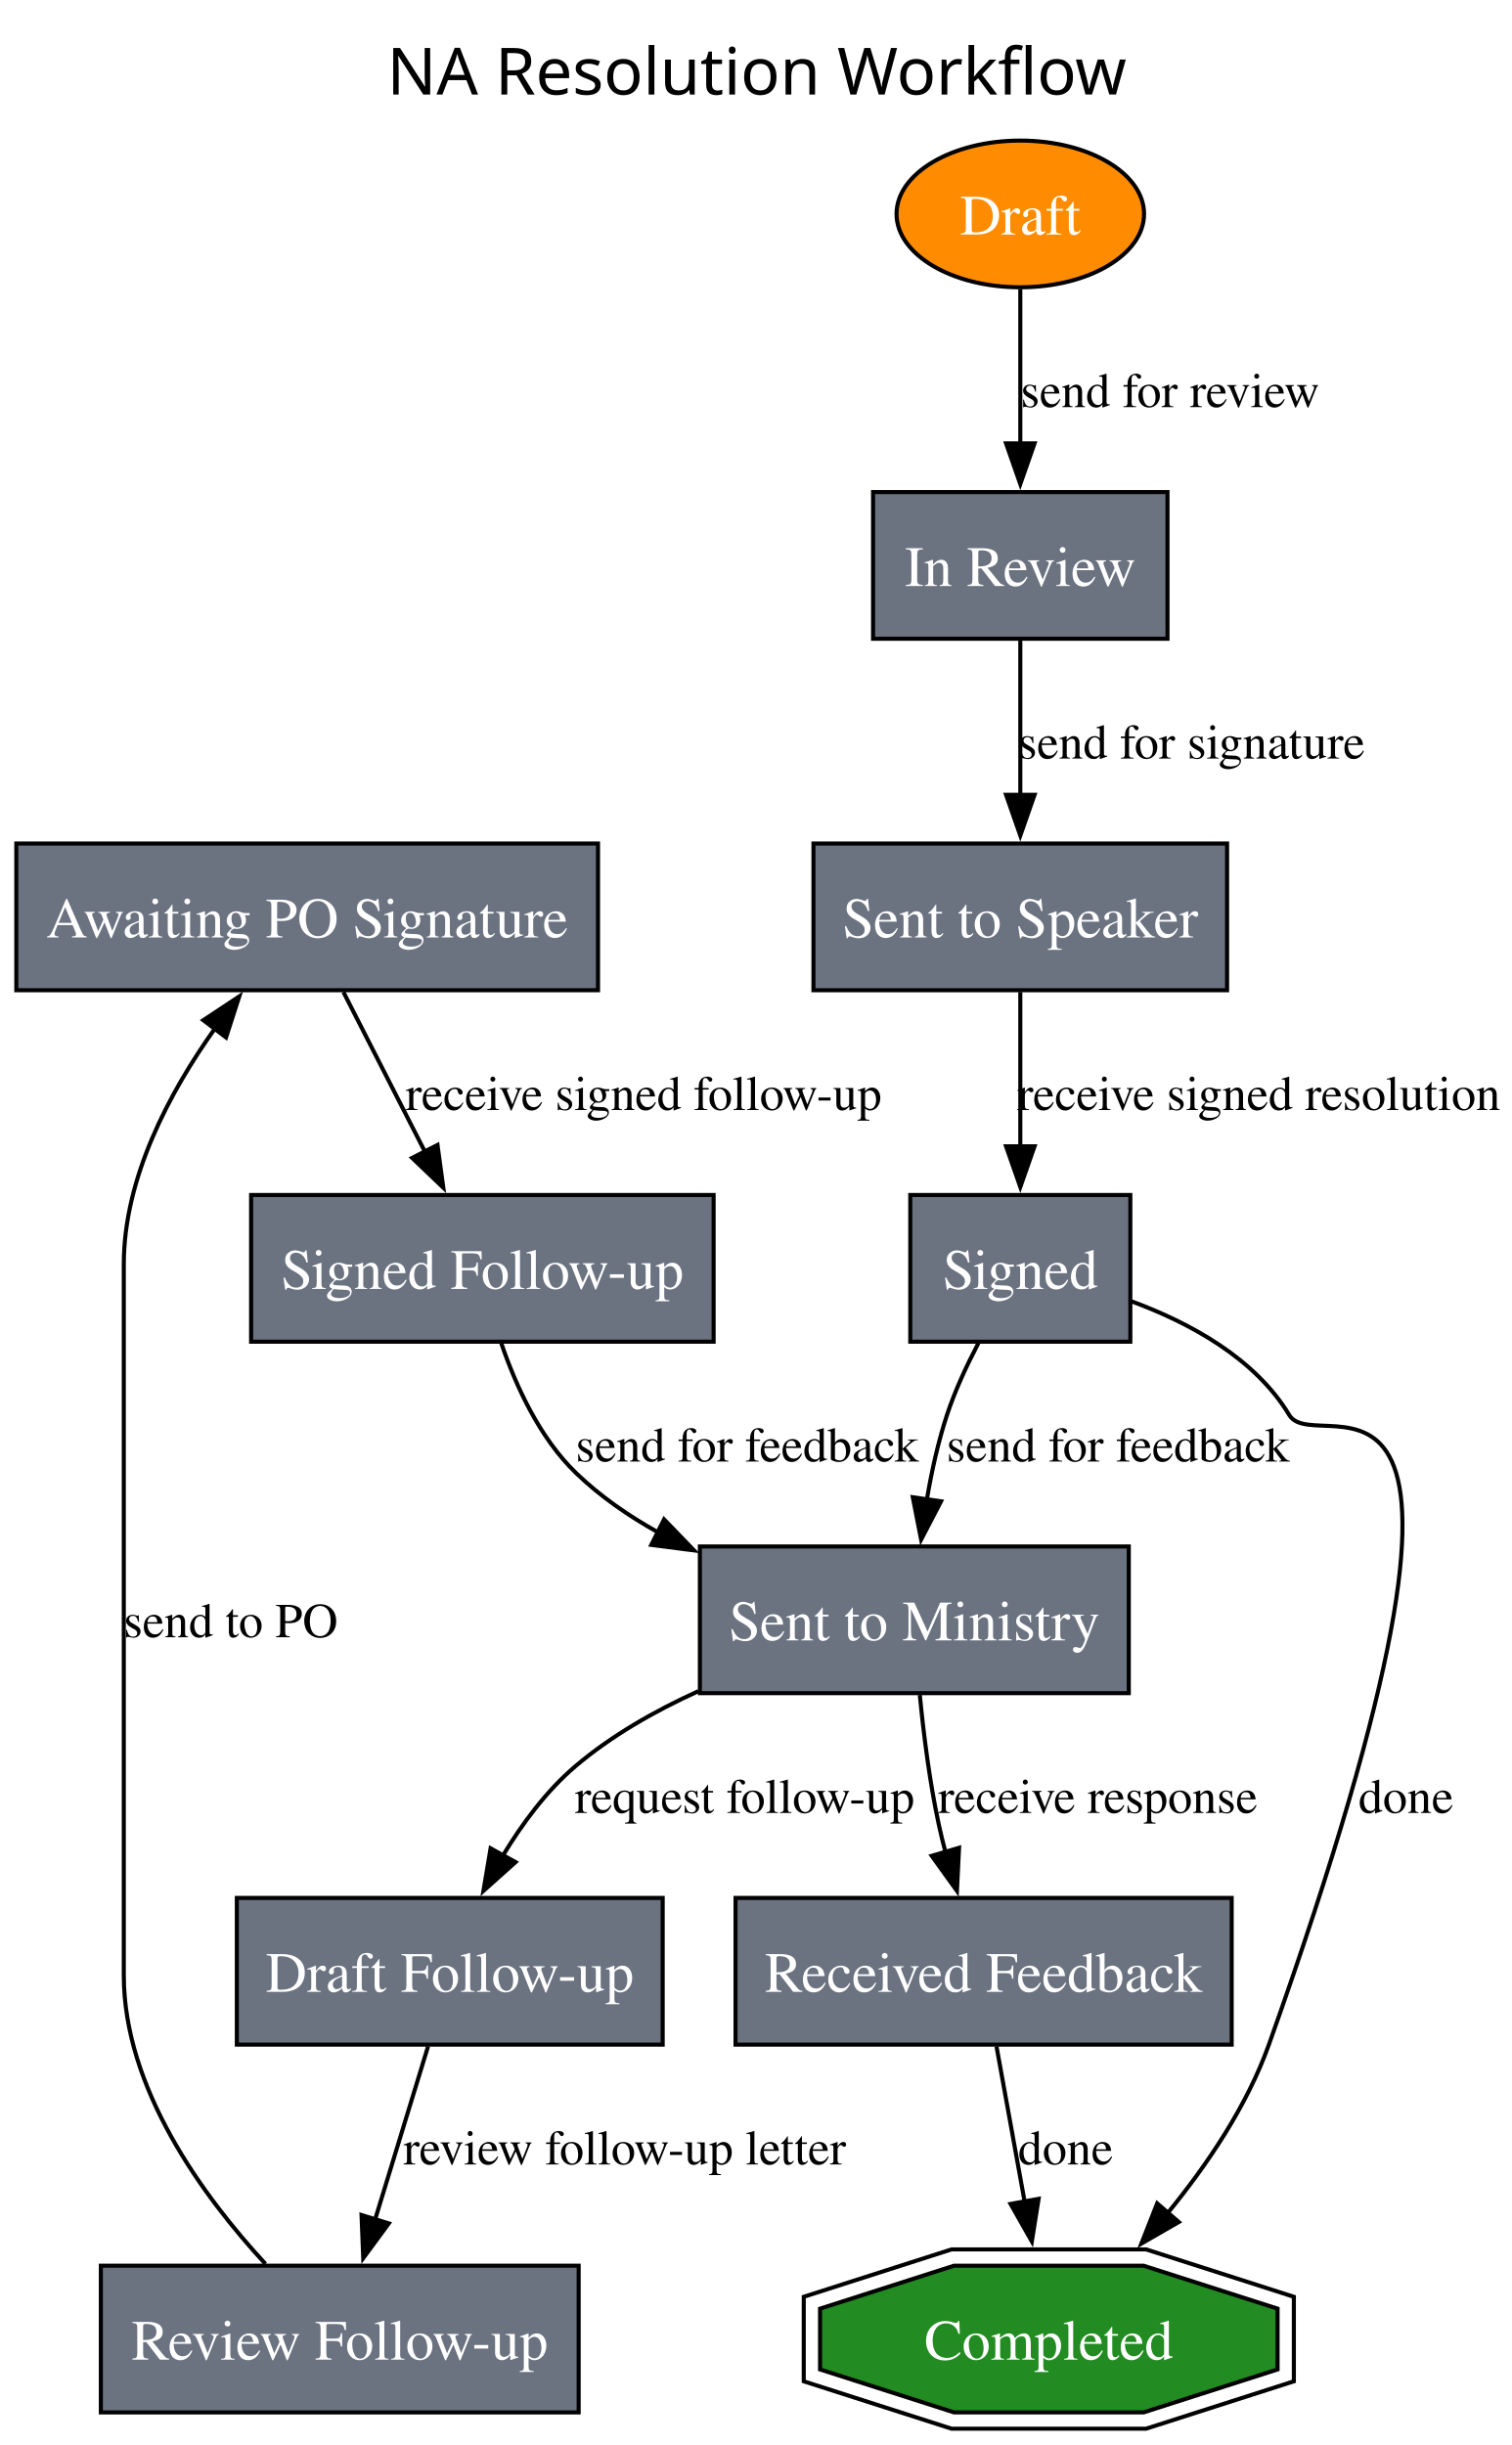
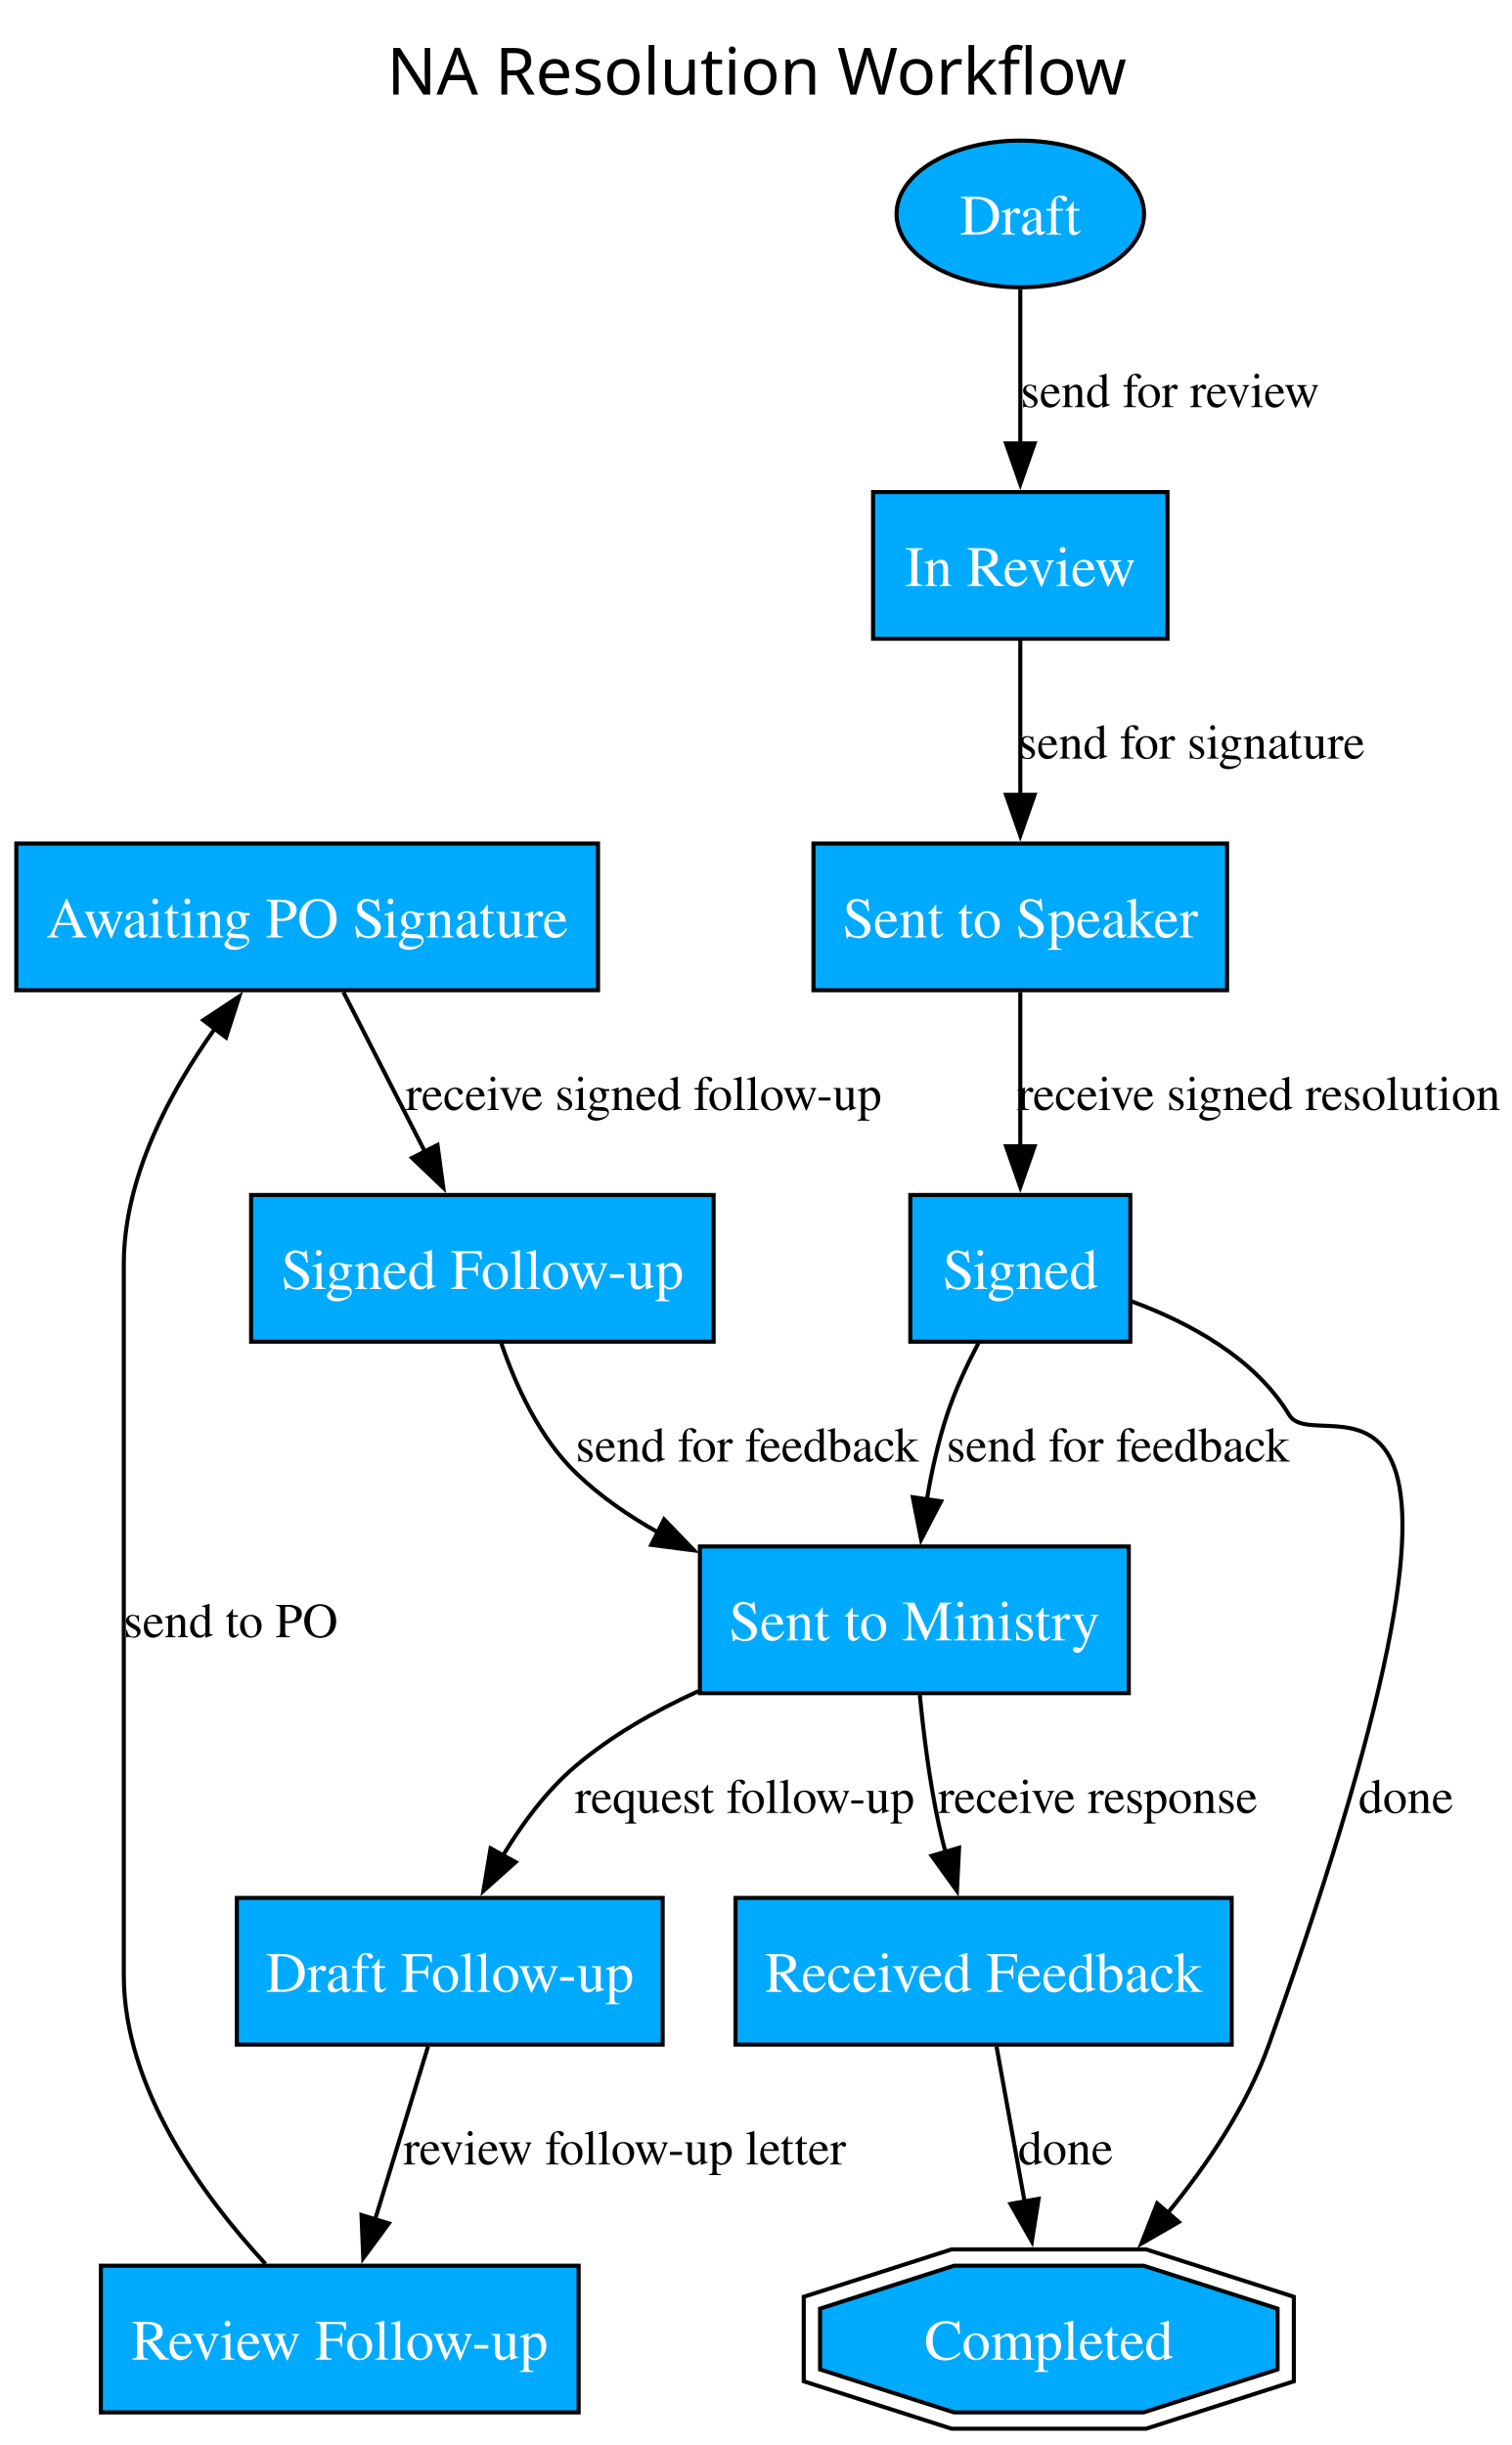
<svg xmlns="http://www.w3.org/2000/svg" width="371pt" height="600pt" viewBox="0.00 0.00 371.00 600.00">
  <g id="graph0" class="graph" transform="scale(1 1) rotate(0) translate(4 596)">
    <polygon fill="white" stroke="none" points="-4,4 -4,-596 367.38,-596 367.38,4 -4,4" />
    <text xml:space="preserve" text-anchor="middle" x="181.69" y="-572.8" font-family="bold" font-size="16.00">NA Resolution Workflow</text>
    <g id="node1" class="node">
-       <polygon fill="#6b7280" stroke="black" points="142.75,-389 0,-389 0,-353 142.75,-353 142.75,-389" />
+       <polygon fill="#00aaff" stroke="black" points="142.75,-389 0,-389 0,-353 142.75,-353 142.75,-389" />
      <text xml:space="preserve" text-anchor="middle" x="71.38" y="-365.95" font-family="Times,serif" font-size="14.00" fill="white">Awaiting PO Signature</text>
    </g>
    <g id="node11" class="node">
-       <polygon fill="#6b7280" stroke="black" points="171.12,-302.75 57.62,-302.75 57.62,-266.75 171.12,-266.75 171.12,-302.75" />
+       <polygon fill="#00aaff" stroke="black" points="171.12,-302.75 57.62,-302.75 57.62,-266.75 171.12,-266.75 171.12,-302.75" />
      <text xml:space="preserve" text-anchor="middle" x="114.38" y="-279.7" font-family="Times,serif" font-size="14.00" fill="white">Signed Follow-up</text>
    </g>
    <g id="edge4" class="edge">
      <path fill="none" stroke="black" d="M80.28,-352.54C86.05,-341.25 93.68,-326.3 100.26,-313.4" />
      <polygon fill="black" stroke="black" points="103.36,-315.03 104.79,-304.53 97.13,-311.85 103.36,-315.03" />
      <text xml:space="preserve" text-anchor="middle" x="153.95" y="-323.6" font-family="Times,serif" font-size="12.00">receive signed follow-up</text>
    </g>
    <g id="node2" class="node">
-       <polygon fill="#228b22" stroke="black" points="309.51,-14.54 309.51,-29.46 276.63,-40 230.12,-40 197.24,-29.46 197.24,-14.54 230.12,-4 276.63,-4 309.51,-14.54" />
+       <polygon fill="#00aaff" stroke="black" points="309.51,-14.54 309.51,-29.46 276.63,-40 230.12,-40 197.24,-29.46 197.24,-14.54 230.12,-4 276.63,-4 309.51,-14.54" />
      <polygon fill="none" stroke="black" points="313.51,-11.63 313.51,-32.37 277.25,-44 229.5,-44 193.24,-32.37 193.24,-11.63 229.5,0 277.25,0 313.51,-11.63" />
      <text xml:space="preserve" text-anchor="middle" x="253.38" y="-16.95" font-family="Times,serif" font-size="14.00" fill="white">Completed</text>
    </g>
    <g id="node3" class="node">
-       <ellipse fill="#ff8c00" stroke="black" cx="246.38" cy="-543.5" rx="30.37" ry="18" />
+       <ellipse fill="#00aaff" stroke="black" cx="246.38" cy="-543.5" rx="30.37" ry="18" />
      <text xml:space="preserve" text-anchor="middle" x="246.38" y="-538.45" font-family="Times,serif" font-size="14.00" fill="white">Draft</text>
    </g>
    <g id="node5" class="node">
-       <polygon fill="#6b7280" stroke="black" points="282.5,-475.25 210.25,-475.25 210.25,-439.25 282.5,-439.25 282.5,-475.25" />
+       <polygon fill="#00aaff" stroke="black" points="282.5,-475.25 210.25,-475.25 210.25,-439.25 282.5,-439.25 282.5,-475.25" />
      <text xml:space="preserve" text-anchor="middle" x="246.38" y="-452.2" font-family="Times,serif" font-size="14.00" fill="white">In Review</text>
    </g>
    <g id="edge10" class="edge">
      <path fill="none" stroke="black" d="M246.38,-525.04C246.38,-514.09 246.38,-499.69 246.38,-487.07" />
      <polygon fill="black" stroke="black" points="249.88,-487.2 246.38,-477.2 242.88,-487.2 249.88,-487.2" />
      <text xml:space="preserve" text-anchor="middle" x="283.12" y="-496.1" font-family="Times,serif" font-size="12.00">send for review</text>
    </g>
    <g id="node4" class="node">
-       <polygon fill="#6b7280" stroke="black" points="158.62,-130.25 54.12,-130.25 54.12,-94.25 158.62,-94.25 158.62,-130.25" />
+       <polygon fill="#00aaff" stroke="black" points="158.62,-130.25 54.12,-130.25 54.12,-94.25 158.62,-94.25 158.62,-130.25" />
      <text xml:space="preserve" text-anchor="middle" x="106.38" y="-107.2" font-family="Times,serif" font-size="14.00" fill="white">Draft Follow-up</text>
    </g>
    <g id="node7" class="node">
-       <polygon fill="#6b7280" stroke="black" points="138,-40 20.75,-40 20.75,-4 138,-4 138,-40" />
+       <polygon fill="#00aaff" stroke="black" points="138,-40 20.75,-40 20.75,-4 138,-4 138,-40" />
      <text xml:space="preserve" text-anchor="middle" x="79.38" y="-16.95" font-family="Times,serif" font-size="14.00" fill="white">Review Follow-up</text>
    </g>
    <g id="edge7" class="edge">
      <path fill="none" stroke="black" d="M101.04,-93.81C97.34,-81.73 92.34,-65.36 88.07,-51.41" />
      <polygon fill="black" stroke="black" points="91.41,-50.38 85.14,-41.85 84.72,-52.43 91.41,-50.38" />
      <text xml:space="preserve" text-anchor="middle" x="149.29" y="-64.85" font-family="Times,serif" font-size="12.00">review follow-up letter</text>
    </g>
    <g id="node9" class="node">
-       <polygon fill="#6b7280" stroke="black" points="297.12,-389 195.62,-389 195.62,-353 297.12,-353 297.12,-389" />
+       <polygon fill="#00aaff" stroke="black" points="297.12,-389 195.62,-389 195.62,-353 297.12,-353 297.12,-389" />
      <text xml:space="preserve" text-anchor="middle" x="246.38" y="-365.95" font-family="Times,serif" font-size="14.00" fill="white">Sent to Speaker</text>
    </g>
    <g id="edge11" class="edge">
      <path fill="none" stroke="black" d="M246.38,-438.79C246.38,-427.84 246.38,-413.44 246.38,-400.82" />
      <polygon fill="black" stroke="black" points="249.88,-400.95 246.38,-390.95 242.88,-400.95 249.88,-400.95" />
      <text xml:space="preserve" text-anchor="middle" x="288.38" y="-409.85" font-family="Times,serif" font-size="12.00">send for signature</text>
    </g>
    <g id="node6" class="node">
-       <polygon fill="#6b7280" stroke="black" points="298.25,-130.25 176.5,-130.25 176.5,-94.25 298.25,-94.25 298.25,-130.25" />
+       <polygon fill="#00aaff" stroke="black" points="298.25,-130.25 176.5,-130.25 176.5,-94.25 298.25,-94.25 298.25,-130.25" />
      <text xml:space="preserve" text-anchor="middle" x="237.38" y="-107.2" font-family="Times,serif" font-size="14.00" fill="white">Received Feedback</text>
    </g>
    <g id="edge2" class="edge">
      <path fill="none" stroke="black" d="M240.54,-93.81C242.5,-82.97 245.09,-68.68 247.43,-55.78" />
      <polygon fill="black" stroke="black" points="250.87,-56.41 249.21,-45.95 243.99,-55.16 250.87,-56.41" />
      <text xml:space="preserve" text-anchor="middle" x="257.48" y="-64.85" font-family="Times,serif" font-size="12.00">done</text>
    </g>
    <g id="edge12" class="edge">
      <path fill="none" stroke="black" d="M61.14,-40.44C45.8,-57.04 26.38,-83.55 26.38,-111.25 26.38,-285.75 26.38,-285.75 26.38,-285.75 26.38,-306.9 37.54,-327.88 48.75,-343.62" />
      <polygon fill="black" stroke="black" points="45.89,-345.64 54.72,-351.49 51.47,-341.41 45.89,-345.64" />
      <text xml:space="preserve" text-anchor="middle" x="52.62" y="-194.22" font-family="Times,serif" font-size="12.00">send to PO</text>
    </g>
    <g id="node8" class="node">
-       <polygon fill="#6b7280" stroke="black" points="273,-216.5 167.75,-216.5 167.75,-180.5 273,-180.5 273,-216.5" />
+       <polygon fill="#00aaff" stroke="black" points="273,-216.5 167.75,-216.5 167.75,-180.5 273,-180.5 273,-216.5" />
      <text xml:space="preserve" text-anchor="middle" x="220.38" y="-193.45" font-family="Times,serif" font-size="14.00" fill="white">Sent to Ministry</text>
    </g>
    <g id="edge6" class="edge">
      <path fill="none" stroke="black" d="M167.37,-180.99C156.64,-176.12 145.96,-170.02 137.12,-162.5 130.08,-156.5 124.14,-148.47 119.41,-140.64" />
      <polygon fill="black" stroke="black" points="122.52,-139.04 114.63,-131.98 116.39,-142.42 122.52,-139.04" />
      <text xml:space="preserve" text-anchor="middle" x="178.75" y="-151.1" font-family="Times,serif" font-size="12.00">request follow-up</text>
    </g>
    <g id="edge3" class="edge">
      <path fill="none" stroke="black" d="M221.72,-180.05C222.64,-170.57 224.12,-158.69 226.38,-148.25 226.85,-146.06 227.4,-143.8 228,-141.55" />
      <polygon fill="black" stroke="black" points="231.35,-142.56 230.83,-131.98 224.64,-140.58 231.35,-142.56" />
      <text xml:space="preserve" text-anchor="middle" x="265.38" y="-151.1" font-family="Times,serif" font-size="12.00">receive response</text>
    </g>
    <g id="node10" class="node">
-       <polygon fill="#6b7280" stroke="black" points="273.38,-302.75 219.38,-302.75 219.38,-266.75 273.38,-266.75 273.38,-302.75" />
+       <polygon fill="#00aaff" stroke="black" points="273.38,-302.75 219.38,-302.75 219.38,-266.75 273.38,-266.75 273.38,-302.75" />
      <text xml:space="preserve" text-anchor="middle" x="246.38" y="-279.7" font-family="Times,serif" font-size="14.00" fill="white">Signed</text>
    </g>
    <g id="edge5" class="edge">
      <path fill="none" stroke="black" d="M246.38,-352.54C246.38,-341.59 246.38,-327.19 246.38,-314.57" />
      <polygon fill="black" stroke="black" points="249.88,-314.7 246.38,-304.7 242.88,-314.7 249.88,-314.7" />
      <text xml:space="preserve" text-anchor="middle" x="304.88" y="-323.6" font-family="Times,serif" font-size="12.00">receive signed resolution</text>
    </g>
    <g id="edge1" class="edge">
      <path fill="none" stroke="black" d="M273.63,-276.67C287.83,-271.45 303.95,-262.75 312.38,-248.75 319.5,-236.91 374.1,-281.64 307.38,-94.25 302.02,-79.22 292.26,-64.77 282.5,-52.86" />
      <polygon fill="black" stroke="black" points="285.27,-50.72 276.09,-45.43 279.97,-55.29 285.27,-50.72" />
      <text xml:space="preserve" text-anchor="middle" x="341.01" y="-151.1" font-family="Times,serif" font-size="12.00">done</text>
    </g>
    <g id="edge8" class="edge">
      <path fill="none" stroke="black" d="M236.1,-266.41C233.22,-260.92 230.34,-254.72 228.38,-248.75 226.22,-242.19 224.62,-234.94 223.46,-228.06" />
      <polygon fill="black" stroke="black" points="226.93,-227.58 222.04,-218.18 220,-228.58 226.93,-227.58" />
      <text xml:space="preserve" text-anchor="middle" x="270.38" y="-237.35" font-family="Times,serif" font-size="12.00">send for feedback</text>
    </g>
    <g id="edge9" class="edge">
      <path fill="none" stroke="black" d="M119.02,-266.36C122.57,-255.96 128.4,-243.14 137.38,-234.5 143.26,-228.83 150.2,-224.02 157.52,-219.95" />
      <polygon fill="black" stroke="black" points="158.96,-223.15 166.32,-215.53 155.82,-216.89 158.96,-223.15" />
      <text xml:space="preserve" text-anchor="middle" x="179.38" y="-237.35" font-family="Times,serif" font-size="12.00">send for feedback</text>
    </g>
  </g>
</svg>
